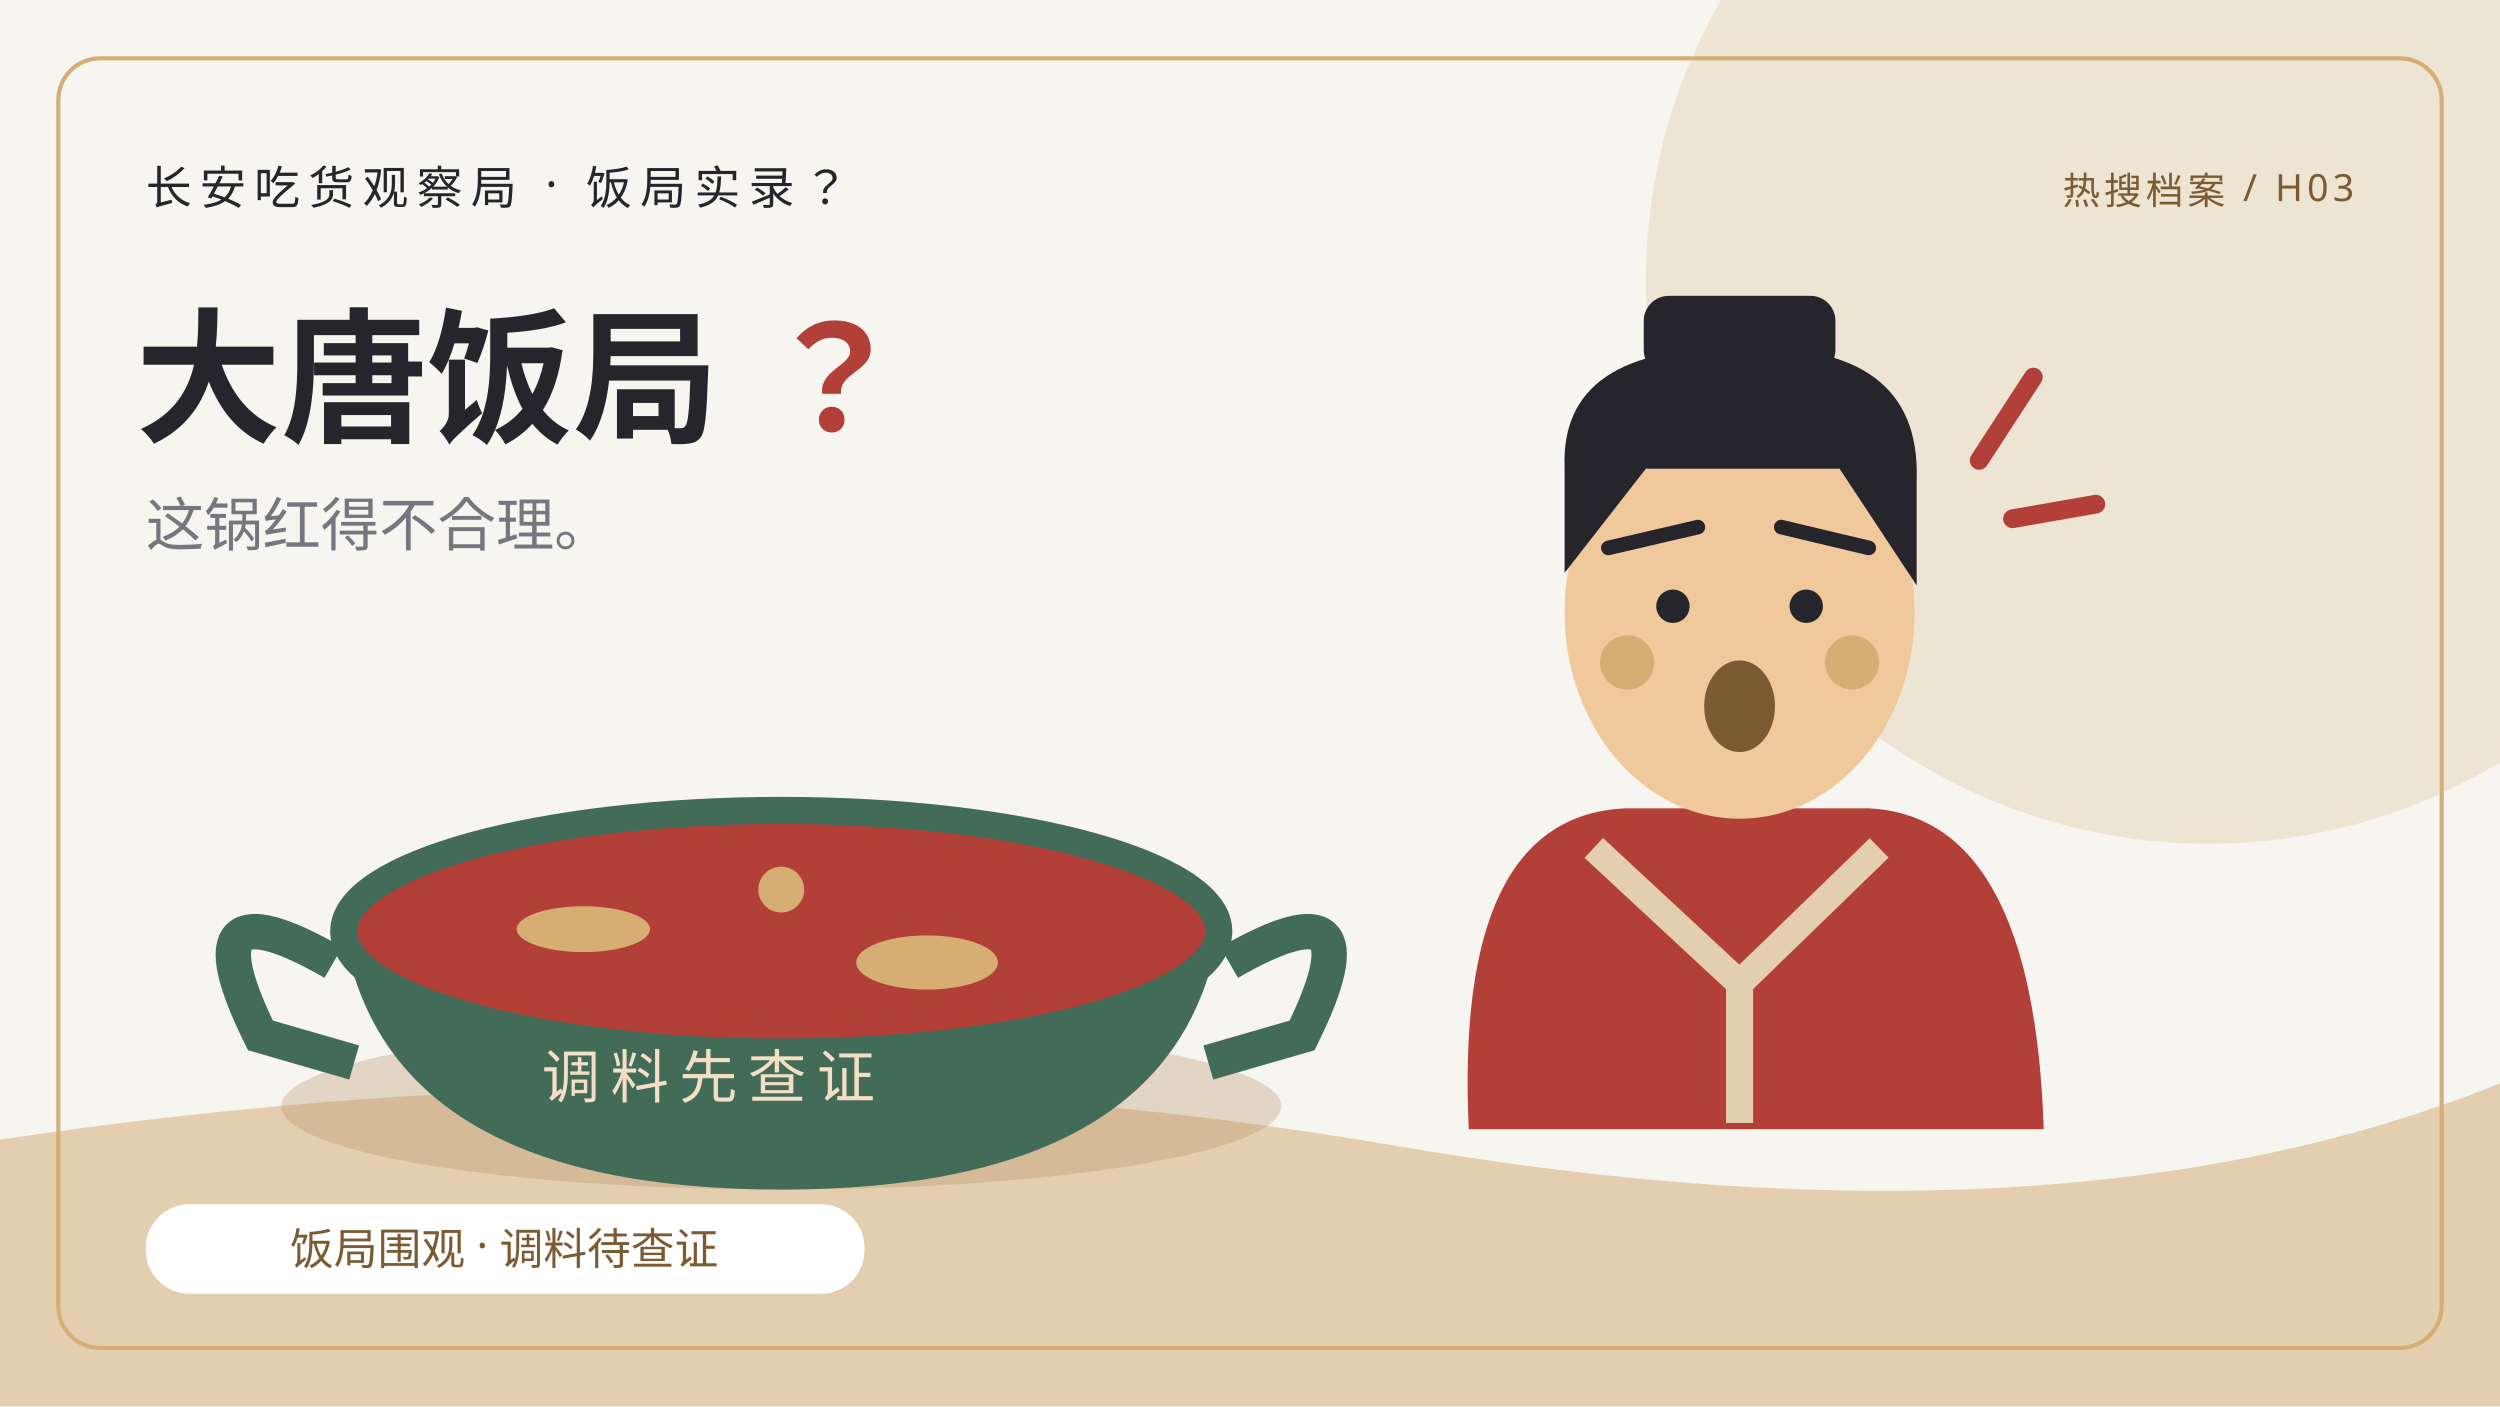
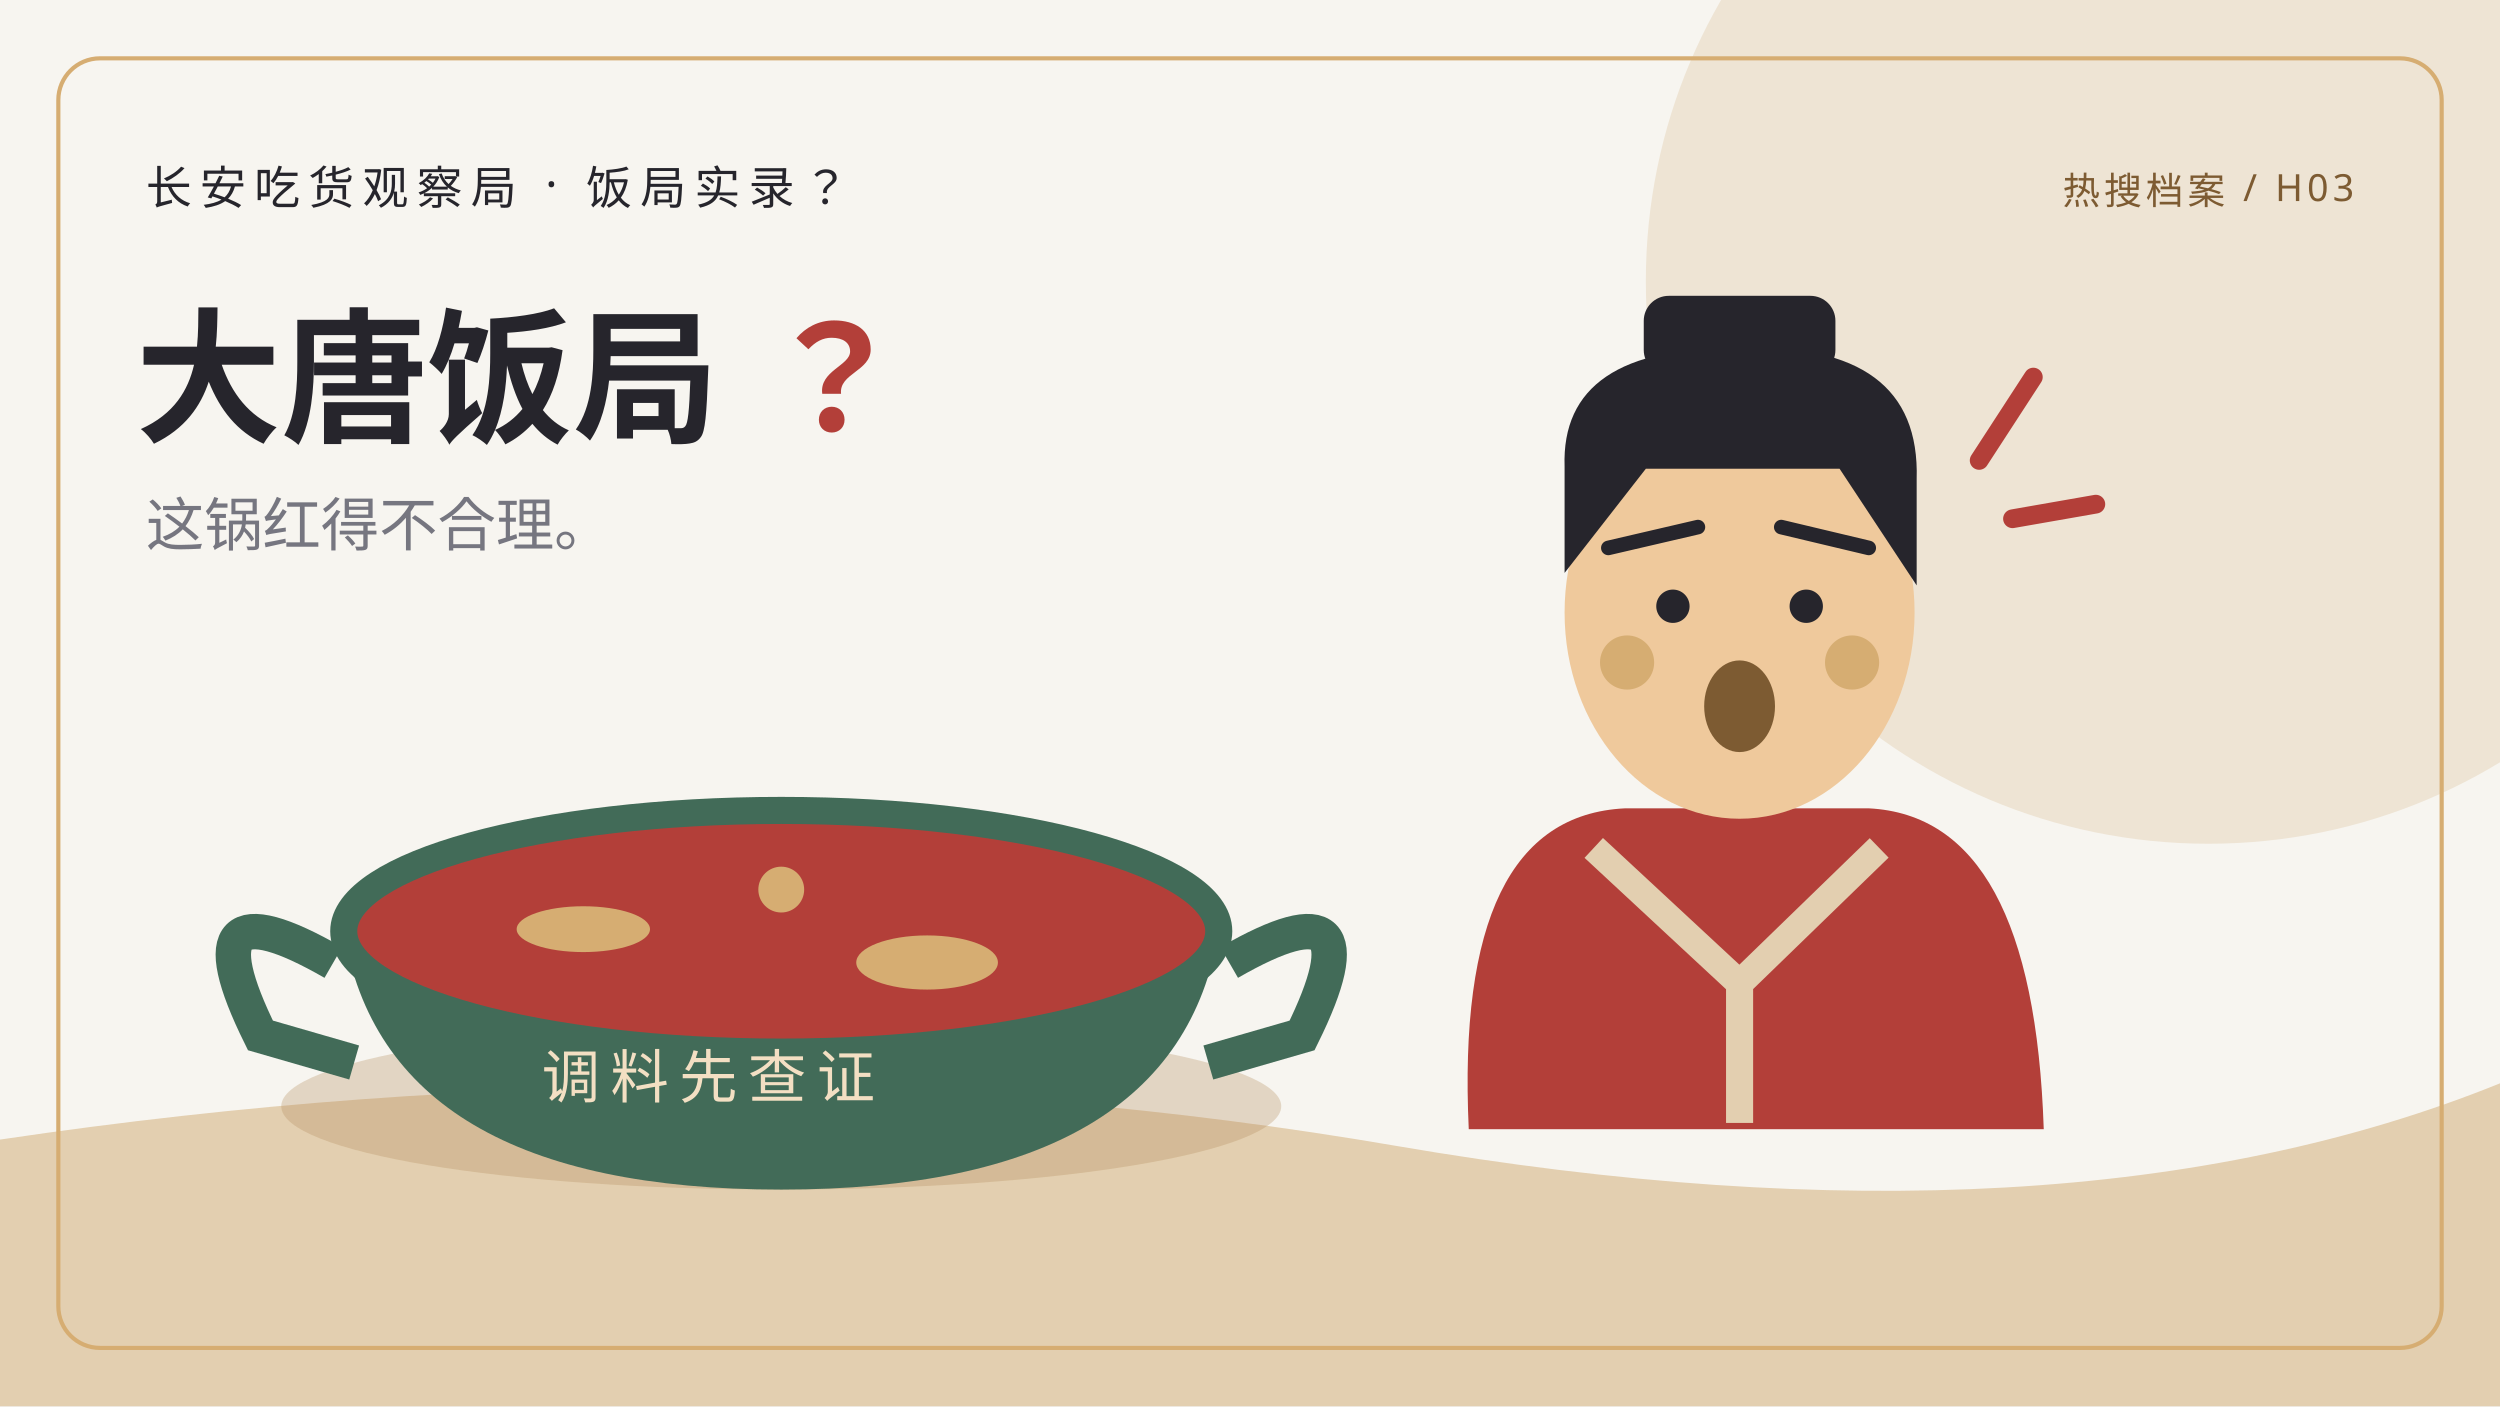
<svg xmlns="http://www.w3.org/2000/svg" width="1200" height="675" viewBox="0 0 1200 675" role="img" aria-labelledby="title desc">
  <rect width="1200" height="675" fill="#f7f5f0" />
  <circle cx="1060" cy="135" r="270" fill="#eee4d4" />
  <path d="M0 547Q350 495 670 550T1200 520V675H0Z" fill="#e3cfb0" />
  <rect x="28" y="28" width="1144" height="619" rx="20" fill="none" stroke="#d6ad72" stroke-width="2" />
  <g font-family="sans-serif" fill="#26252c">
    <text x="70" y="98" font-size="22" letter-spacing="4">长安吃货观察局 · 饭局实录？</text>
    <text x="65" y="207" font-size="70" font-weight="800">大唐饭局</text>
    <text x="365" y="207" font-size="70" font-weight="800" fill="#b33f39">？</text>
    <text x="70" y="262" font-size="28" letter-spacing="0" fill="#767680">这锅红得不合理。</text>
  </g>
  <g transform="translate(835 142)">
    <path d="M-130 400Q-137 250-55 246H62Q141 250 146 400" fill="#b33f39" />
    <path d="M-70 265L0 330L67 265M0 330V397" fill="none" stroke="#e3cfb0" stroke-width="13" />
    <ellipse cy="152" rx="84" ry="99" fill="#efc99c" />
    <path d="M-84 133V82Q-86 24 0 25Q87 22 85 88V139L48 83H-45Z" fill="#26252c" />
    <rect x="-46" y="0" width="92" height="38" rx="12" fill="#26252c" />
    <circle cx="-32" cy="149" r="8" fill="#26252c" />
    <circle cx="32" cy="149" r="8" fill="#26252c" />
    <ellipse cy="197" rx="17" ry="22" fill="#7d5b32" />
    <path d="M-63 121L-20 111M20 111L62 121" stroke="#26252c" stroke-width="7" stroke-linecap="round" />
    <circle cx="-54" cy="176" r="13" fill="#d6ad72" />
    <circle cx="54" cy="176" r="13" fill="#d6ad72" />
    <path d="M115 79L141 39M131 107L171 100" stroke="#b33f39" stroke-width="9" stroke-linecap="round" />
  </g>
  <g transform="translate(375 467)">
    <ellipse cy="64" rx="240" ry="40" fill="#b28b59" opacity=".3" />
    <path d="M-210-20H210Q190 104 0 104T-210-20" fill="#426b58" />
    <path d="M-215-5Q-288-47-250 30L-205 43M215-5Q288-47 250 30L205 43" fill="none" stroke="#426b58" stroke-width="17" />
    <ellipse cy="-20" rx="210" ry="58" fill="#b33f39" stroke="#426b58" stroke-width="13" />
    <g fill="#d6ad72">
      <ellipse cx="-95" cy="-21" rx="32" ry="11" />
      <ellipse cx="70" cy="-5" rx="34" ry="13" />
      <circle cx="0" cy="-40" r="11" />
    </g>
    <g fill="none" stroke="#f7f5f0" stroke-width="9" stroke-linecap="round">
      <path d="M-90-105Q-120-140-88-174M10-104Q-20-137 12-178M110-95Q80-128 112-164" />
    </g>
    <text x="-115" y="60" font-family="sans-serif" font-size="28" fill="#f3dfc3" letter-spacing="5">调料先查证</text>
  </g>
-   <rect x="70" y="578" width="345" height="43" rx="21" fill="#ffffff" />
-   <text x="242" y="607" text-anchor="middle" font-family="sans-serif" font-size="21" fill="#7d5b32">饭局围观 · 调料待查证</text>
  <text x="1130" y="98" text-anchor="end" font-family="sans-serif" font-size="18" letter-spacing="2" fill="#7d5b32">热搜档案 / H03</text>
</svg>
